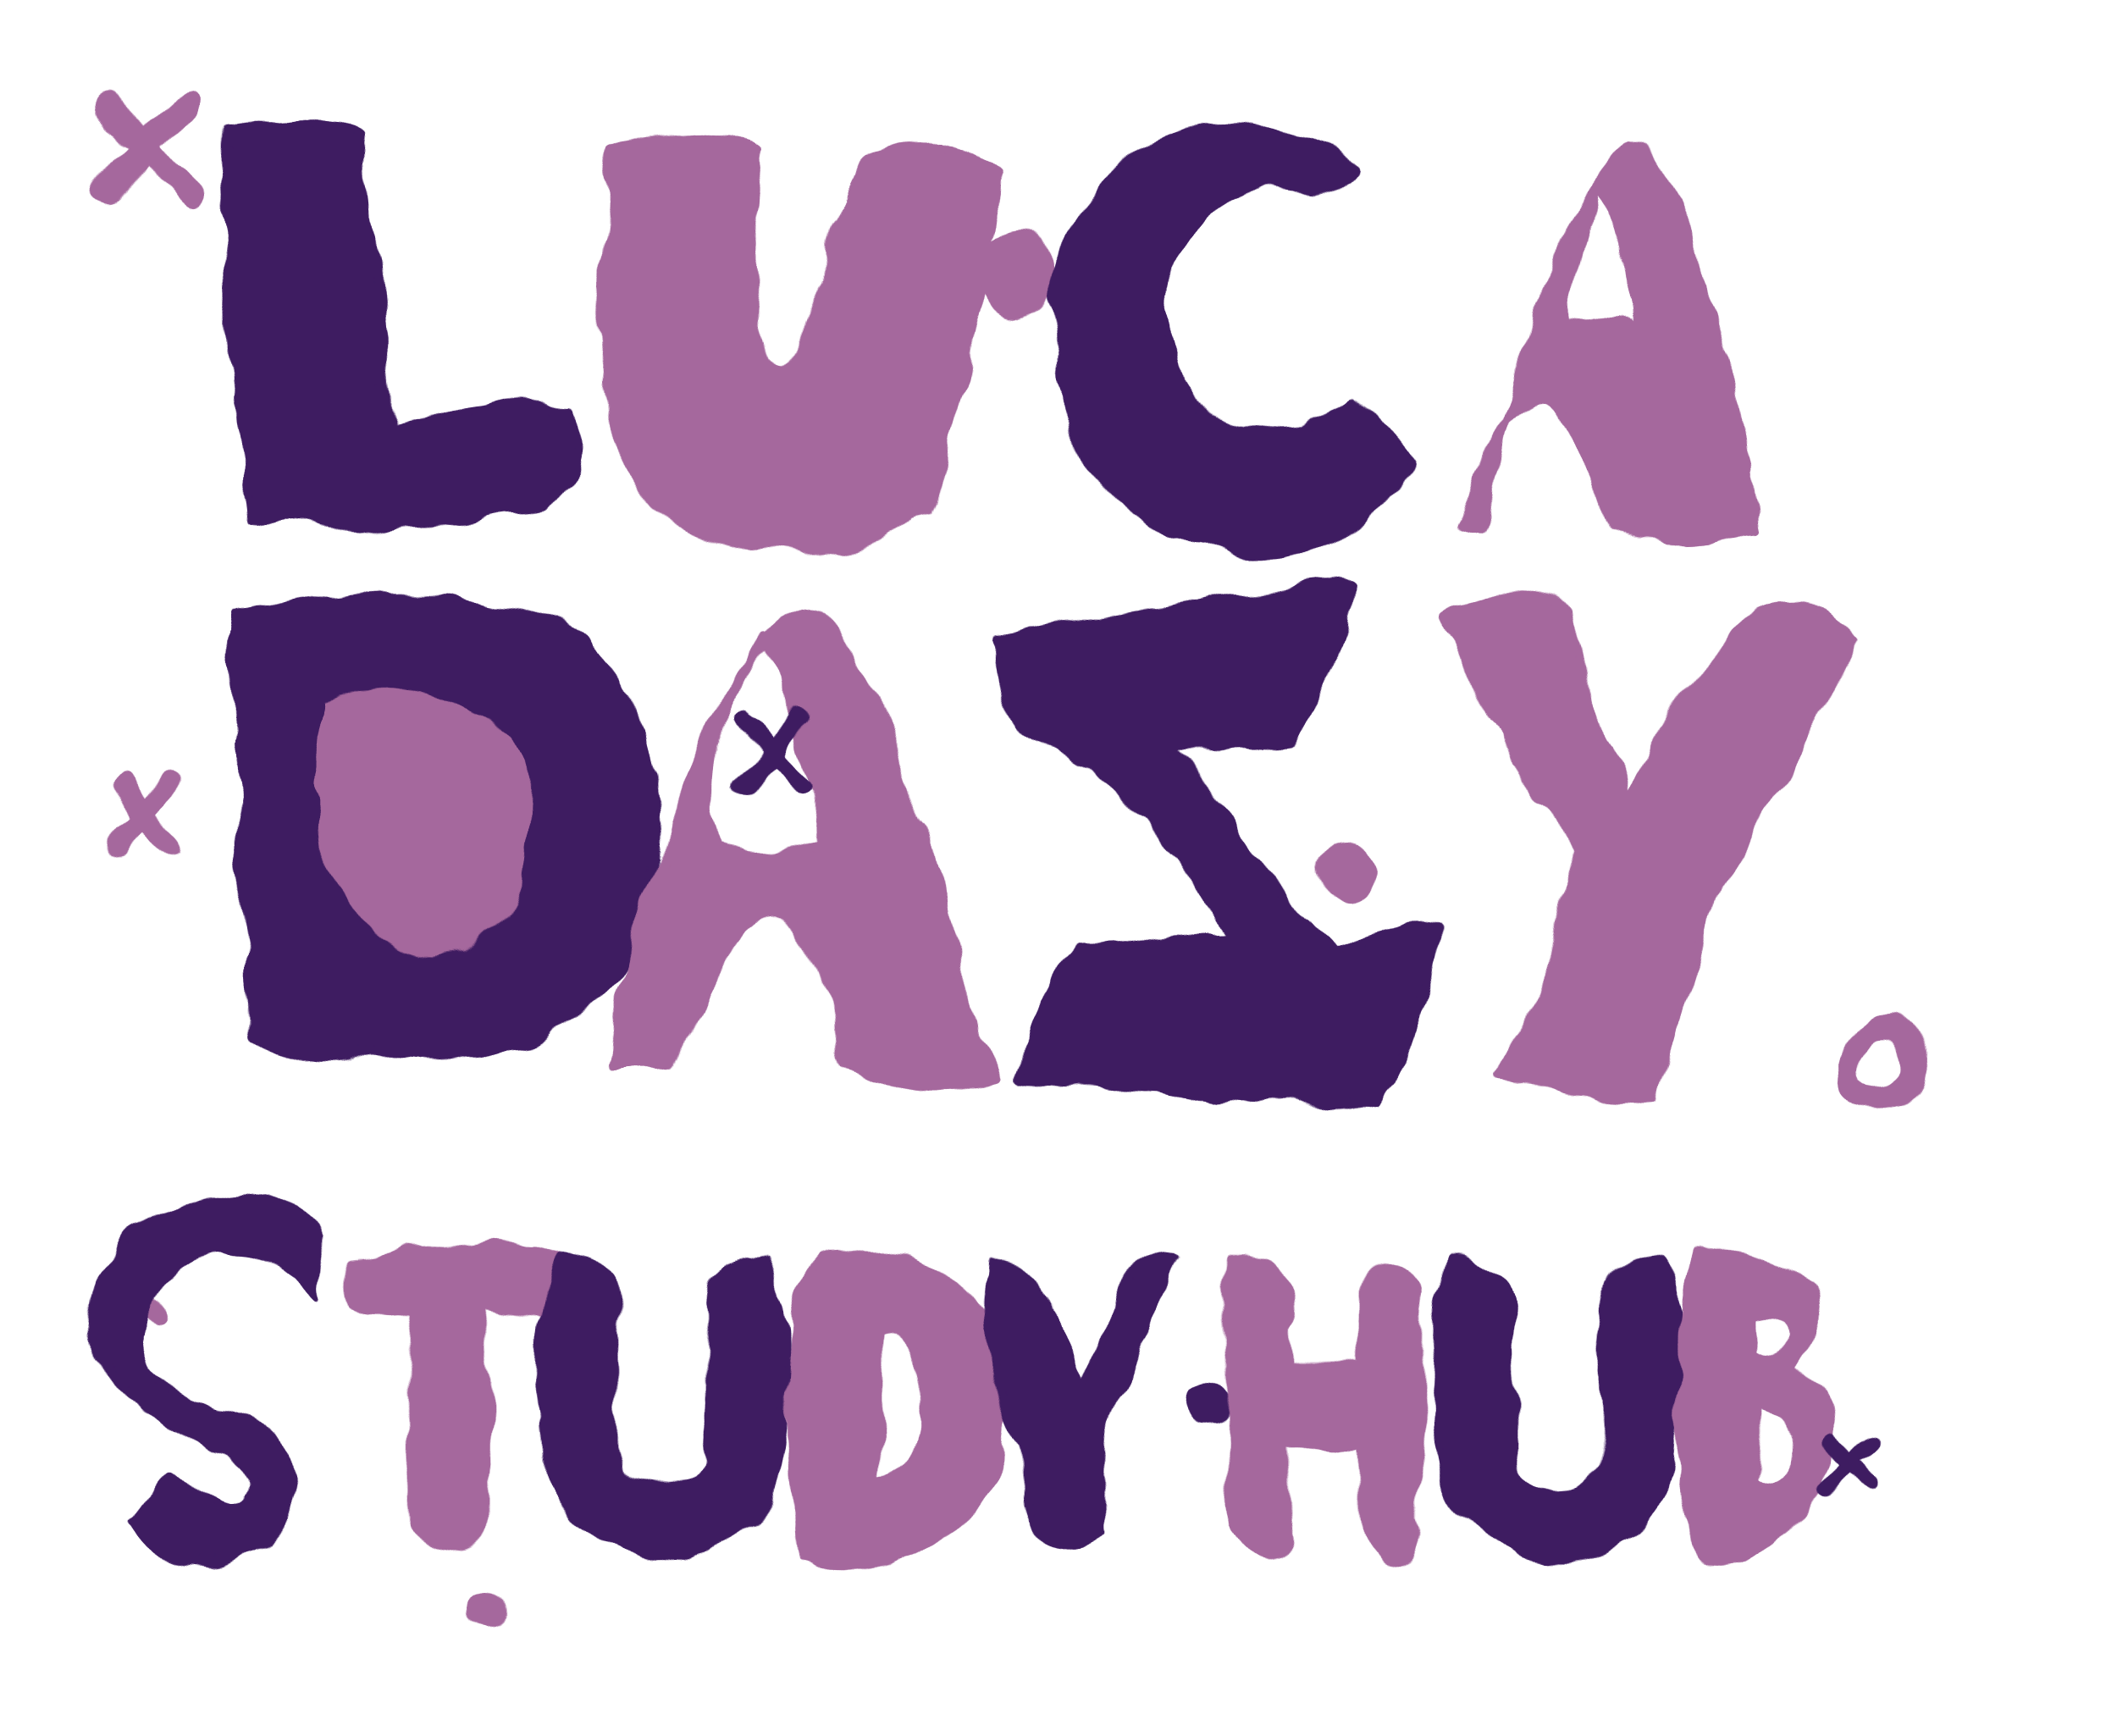
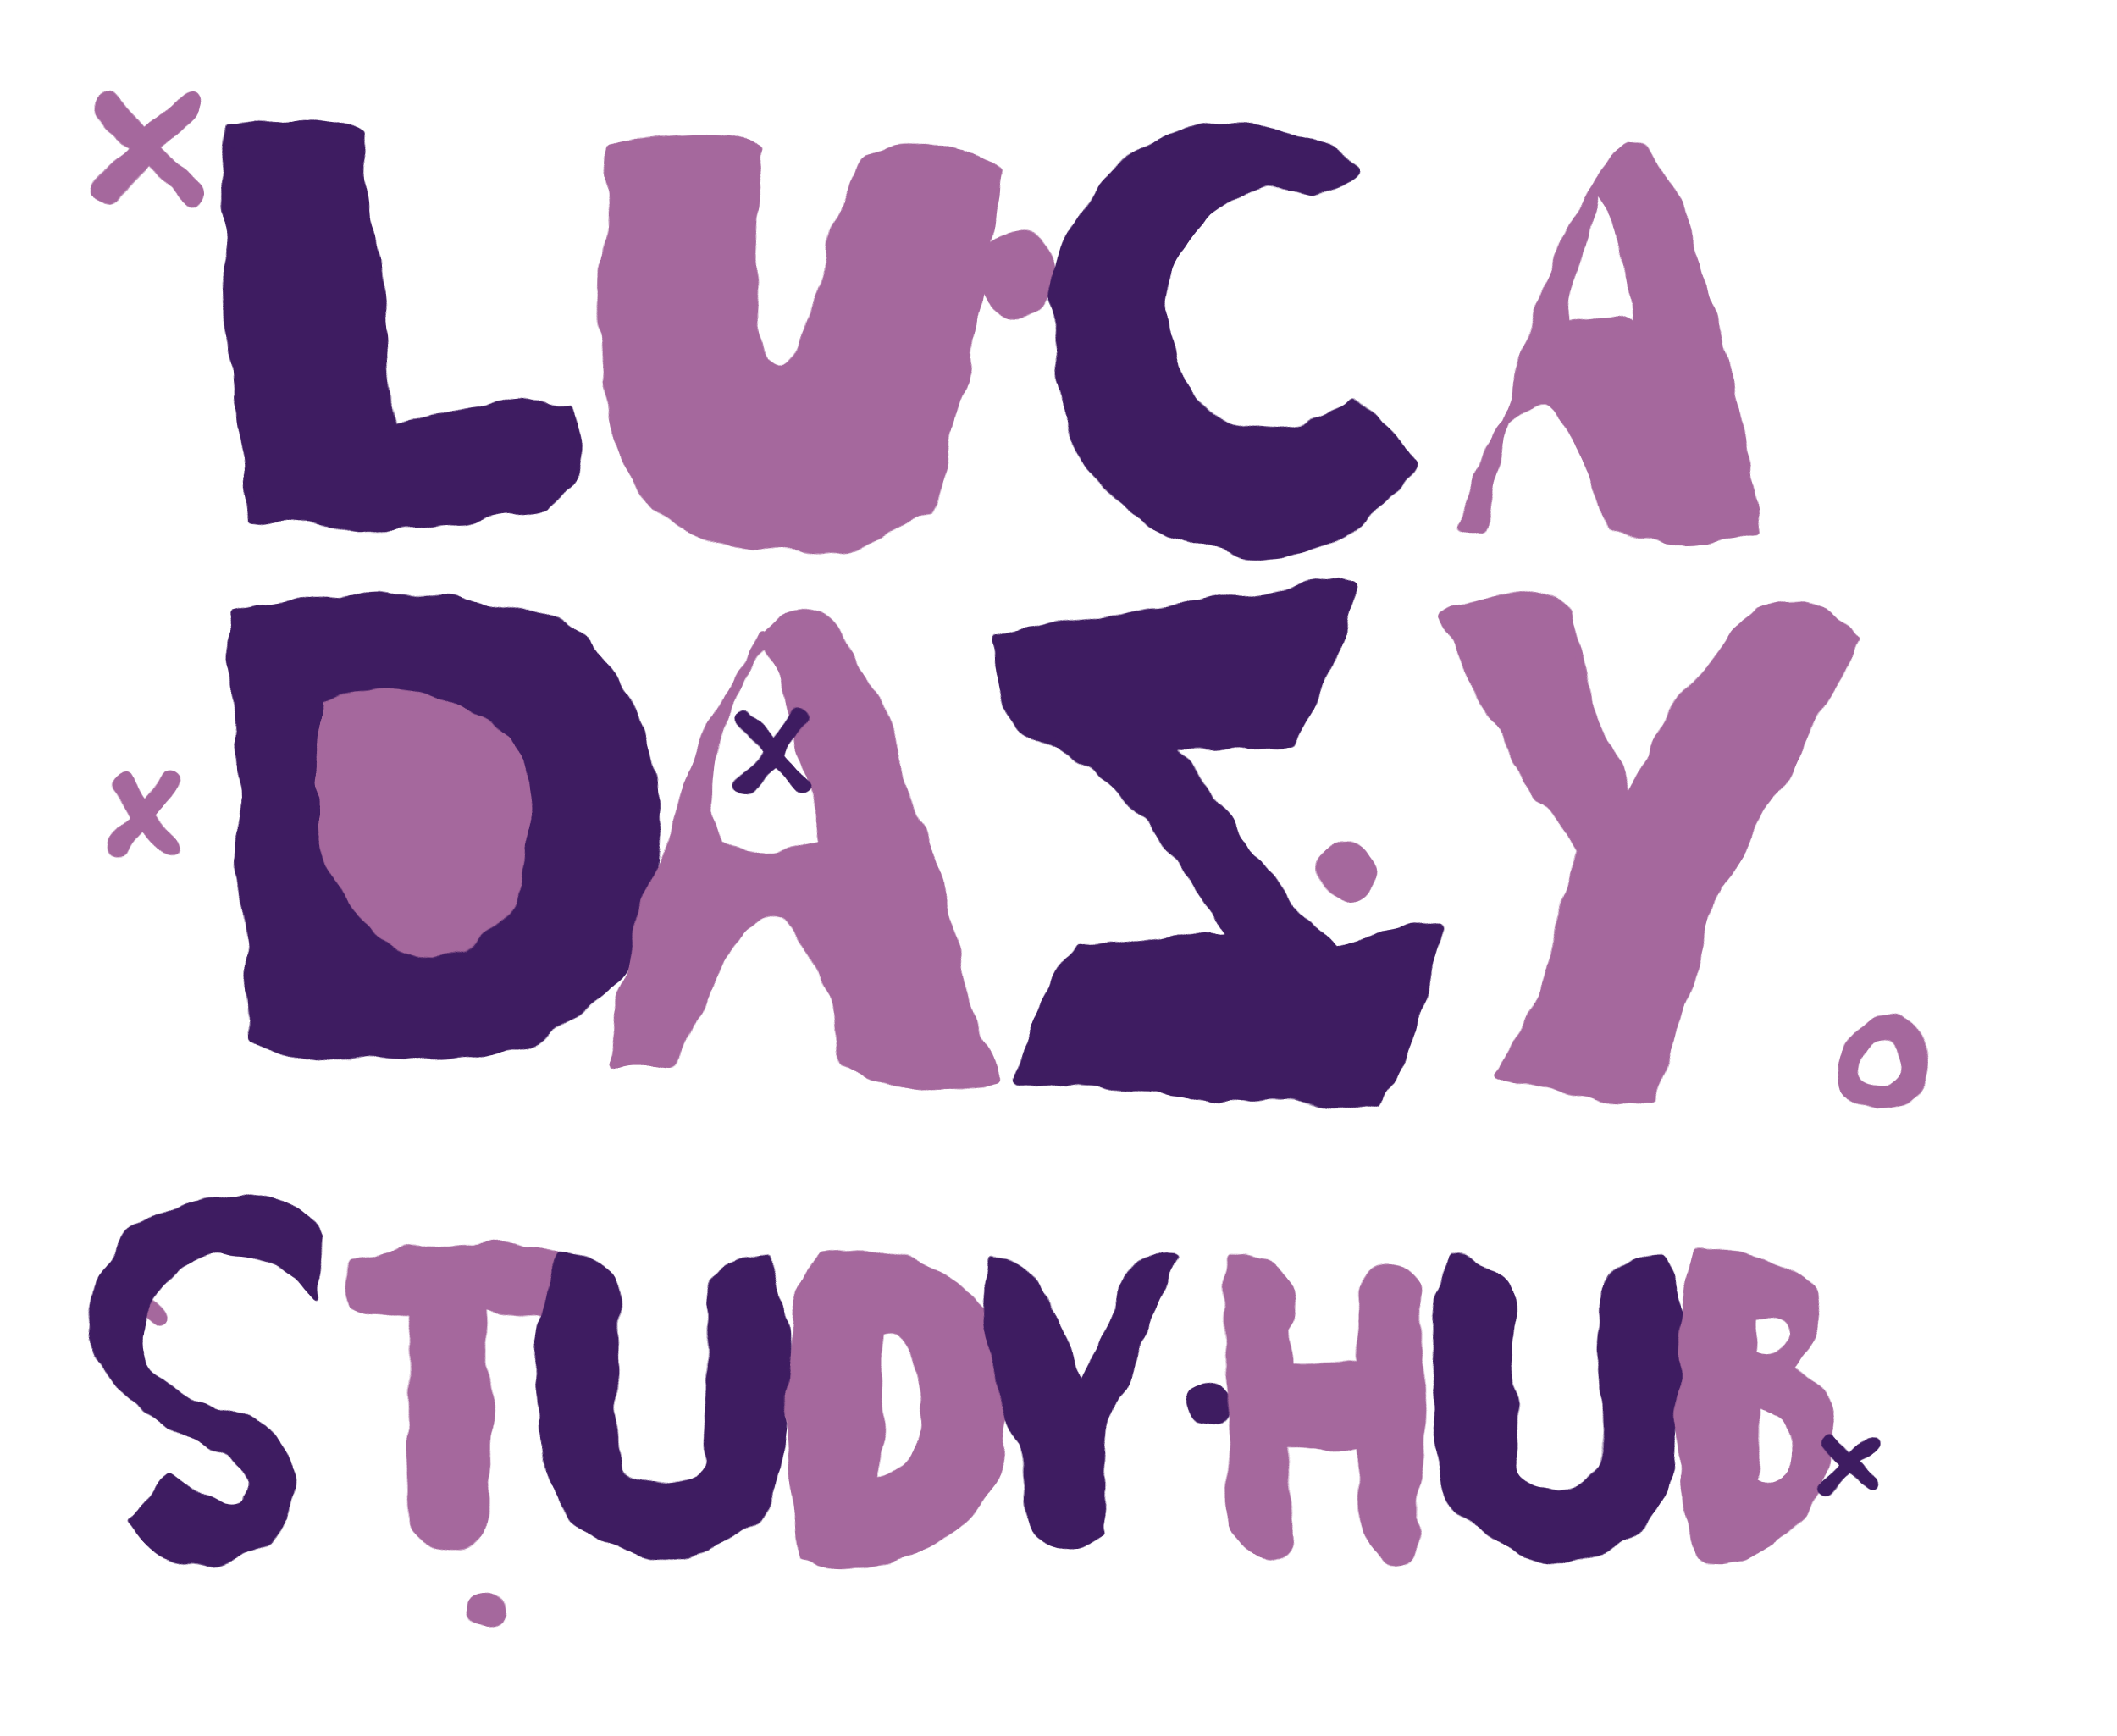
<svg xmlns="http://www.w3.org/2000/svg" viewBox="0 0 500 410" width="500" height="410">
  <defs>
    <filter id="rough-edge" x="-10%" y="-10%" width="120%" height="120%">
      <feTurbulence type="fractalNoise" baseFrequency="0.06" numOctaves="3" result="noise" seed="2" />
-       <feDisplacementMap in="SourceGraphic" in2="noise" scale="6.5" xChannelSelector="R" yChannelSelector="G" />
+       <feDisplacementMap in="SourceGraphic" in2="noise" scale="5.0" xChannelSelector="R" yChannelSelector="G" />
    </filter>
  </defs>
  <g filter="url(#rough-edge)" stroke-linejoin="round" stroke-linecap="round" transform="translate(10, 10)">
    <path d="M15,15 L35,35 M35,15 L15,35" stroke="#a5689d" stroke-width="6" />
    <path d="M45,20 C60,18 70,20 75,22 C78,45 80,65 82,90 C100,88 115,85 125,85 C128,95 125,105 120,110 C95,115 70,115 50,112 C45,80 42,50 45,20 Z" fill="#3e1c61" stroke="#3e1c61" stroke-width="2" />
    <path d="M135,25 C150,22 165,22 170,25 C168,45 165,65 170,75 C175,80 180,75 185,55 C187,45 190,30 195,28 C210,25 220,25 225,30 C220,65 215,95 210,110 C185,125 160,120 145,110 C130,95 132,60 135,25 Z" fill="#a5689d" stroke="#a5689d" stroke-width="2" />
    <circle cx="230" cy="55" r="10" fill="#a5689d" />
    <path d="M310,30 C280,10 250,20 240,55 C235,90 250,115 280,120 C300,125 315,110 325,100 L310,85 C290,100 265,90 265,65 C265,45 280,30 300,35 L310,30 Z" fill="#3e1c61" stroke="#3e1c61" stroke-width="2" />
    <path fill-rule="evenodd" d="M340,115 C350,65 365,30 375,25 C385,25 395,60 405,115 C390,118 380,118 370,115 C365,100 360,85 355,85 C345,85 340,100 335,115 Z M360,68 C367,65 374,65 377,68 C374,50 372,40 367,35 C362,50 360,60 360,68 Z" fill="#a5689d" stroke="#a5689d" stroke-width="2" />
    <path d="M45,135 C70,130 100,130 115,135 C145,145 150,185 140,215 C125,240 90,245 50,235 C48,200 45,160 45,135 Z" fill="#3e1c61" stroke="#3e1c61" stroke-width="2" />
    <path d="M65,155 C85,150 100,155 110,165 C120,185 115,205 100,215 C85,220 70,210 65,185 Z" fill="#a5689d" />
    <path d="M18,175 L30,190 M30,175 L18,190" stroke="#a5689d" stroke-width="5" />
    <path fill-rule="evenodd" d="M135,240 C145,185 165,145 175,135 C185,130 195,145 205,180 C215,210 220,235 225,245 C210,248 200,245 190,240 C185,220 180,205 175,205 C165,205 155,220 150,240 Z M160,190 C170,195 180,190 185,190 C180,165 175,150 170,140 C160,160 155,175 160,190 Z" fill="#a5689d" stroke="#a5689d" stroke-width="2" />
    <path d="M166,160 L179,175 M179,160 L166,175" stroke="#3e1c61" stroke-width="4" />
    <path d="M225,140 C260,135 295,130 310,128 C305,145 300,155 295,165 C280,165 270,168 265,165 C280,185 295,205 305,215 C315,212 325,210 330,210 C325,225 320,245 315,250 C280,250 250,245 230,245 C235,230 240,220 245,215 C260,215 270,210 280,210 C265,190 255,170 240,165 C230,165 225,155 225,140 Z" fill="#3e1c61" stroke="#3e1c61" stroke-width="2" />
    <circle cx="308" cy="195" r="7" fill="#a5689d" />
    <path d="M330,135 C345,130 355,130 360,135 C365,155 370,170 375,180 C385,155 395,145 405,135 C415,130 425,135 430,140 C415,165 405,185 395,200 C390,220 385,235 380,250 C365,250 355,245 345,245 C355,225 360,205 365,190 C350,175 340,155 330,135 Z" fill="#a5689d" stroke="#a5689d" stroke-width="2" />
    <path fill-rule="evenodd" d="M435,230 A11,11 0 1,0 435,252 A11,11 0 1,0 435,230 M435,236 A5,5 0 1,1 435,246 A5,5 0 1,1 435,236 Z" fill="#a5689d" />
    <g transform="translate(8, 36) scale(0.88)">
      <path d="M 10,290 L 22,302 M 22,290 L 10,302" stroke="#a5689d" stroke-width="4" />
      <path d="M 65 295 C 50 280, 30 280, 20 295 C 10 310, 20 320, 35 325 C 55 330, 60 340, 55 355 C 45 370, 25 370, 15 355 L 25 345 C 35 355, 45 355, 45 350 C 50 340, 40 335, 25 330 C 5 320, 0 300, 10 285 C 25 265, 50 265, 65 280 Z" fill="#3e1c61" stroke="#3e1c61" stroke-width="2" />
      <path d="M 75 285 C 100 282, 120 282, 130 285 C 130 295, 130 300, 120 300 C 115 300, 110 298, 110 298 L 110 355 C 110 365, 90 365, 90 355 L 90 300 C 85 300, 80 300, 75 298 Z" fill="#a5689d" stroke="#a5689d" stroke-width="2" />
      <path d="M 130 285 C 140 285, 145 290, 145 300 L 145 340 C 145 350, 170 350, 170 340 L 170 300 C 170 290, 175 285, 185 285 C 195 295, 190 340, 185 350 C 175 370, 140 370, 130 350 C 120 330, 125 295, 130 285 Z" fill="#3e1c61" stroke="#3e1c61" stroke-width="2" />
      <path fill-rule="evenodd" d="M 200 285 C 230 280, 255 300, 250 330 C 245 365, 215 370, 195 365 C 190 340, 190 300, 200 285 Z M 215 305 C 230 300, 235 345, 215 345 Z" fill="#a5689d" stroke="#a5689d" stroke-width="2" />
      <path d="M 245 285 C 255 285, 260 290, 260 300 L 270 320 L 280 300 C 280 290, 290 285, 295 285 C 285 305, 275 330, 275 340 L 275 360 C 265 365, 255 360, 255 350 L 255 335 C 250 320, 240 300, 245 285 Z" fill="#3e1c61" stroke="#3e1c61" stroke-width="2" />
      <circle cx="304" cy="325" r="6" fill="#3e1c61" />
      <path d="M 310 285 C 325 285, 330 295, 325 305 L 325 315 L 345 315 L 345 295 C 345 285, 365 285, 360 300 L 360 355 C 365 370, 345 370, 345 355 L 345 335 L 325 335 L 325 355 C 330 370, 310 370, 310 355 Z" fill="#a5689d" stroke="#a5689d" stroke-width="2" />
      <path d="M 370 285 C 380 285, 385 290, 385 300 L 385 340 C 385 350, 410 350, 410 340 L 410 300 C 410 290, 415 285, 425 285 C 435 295, 430 340, 425 350 C 415 370, 380 370, 370 350 C 360 330, 365 295, 370 285 Z" fill="#3e1c61" stroke="#3e1c61" stroke-width="2" />
      <path fill-rule="evenodd" d="M 435 285 C 465 280, 475 305, 460 315 C 480 325, 470 370, 435 365 C 430 340, 430 300, 435 285 Z M 450 300 C 465 295, 465 315, 450 310 Z M 450 325 C 465 325, 465 350, 450 345 Z" fill="#a5689d" stroke="#a5689d" stroke-width="2" />
      <path d="M 470,335 L 482,347 M 482,335 L 470,347" stroke="#3e1c61" stroke-width="4" />
      <circle cx="110" cy="380" r="5" fill="#a5689d" />
    </g>
  </g>
</svg>
